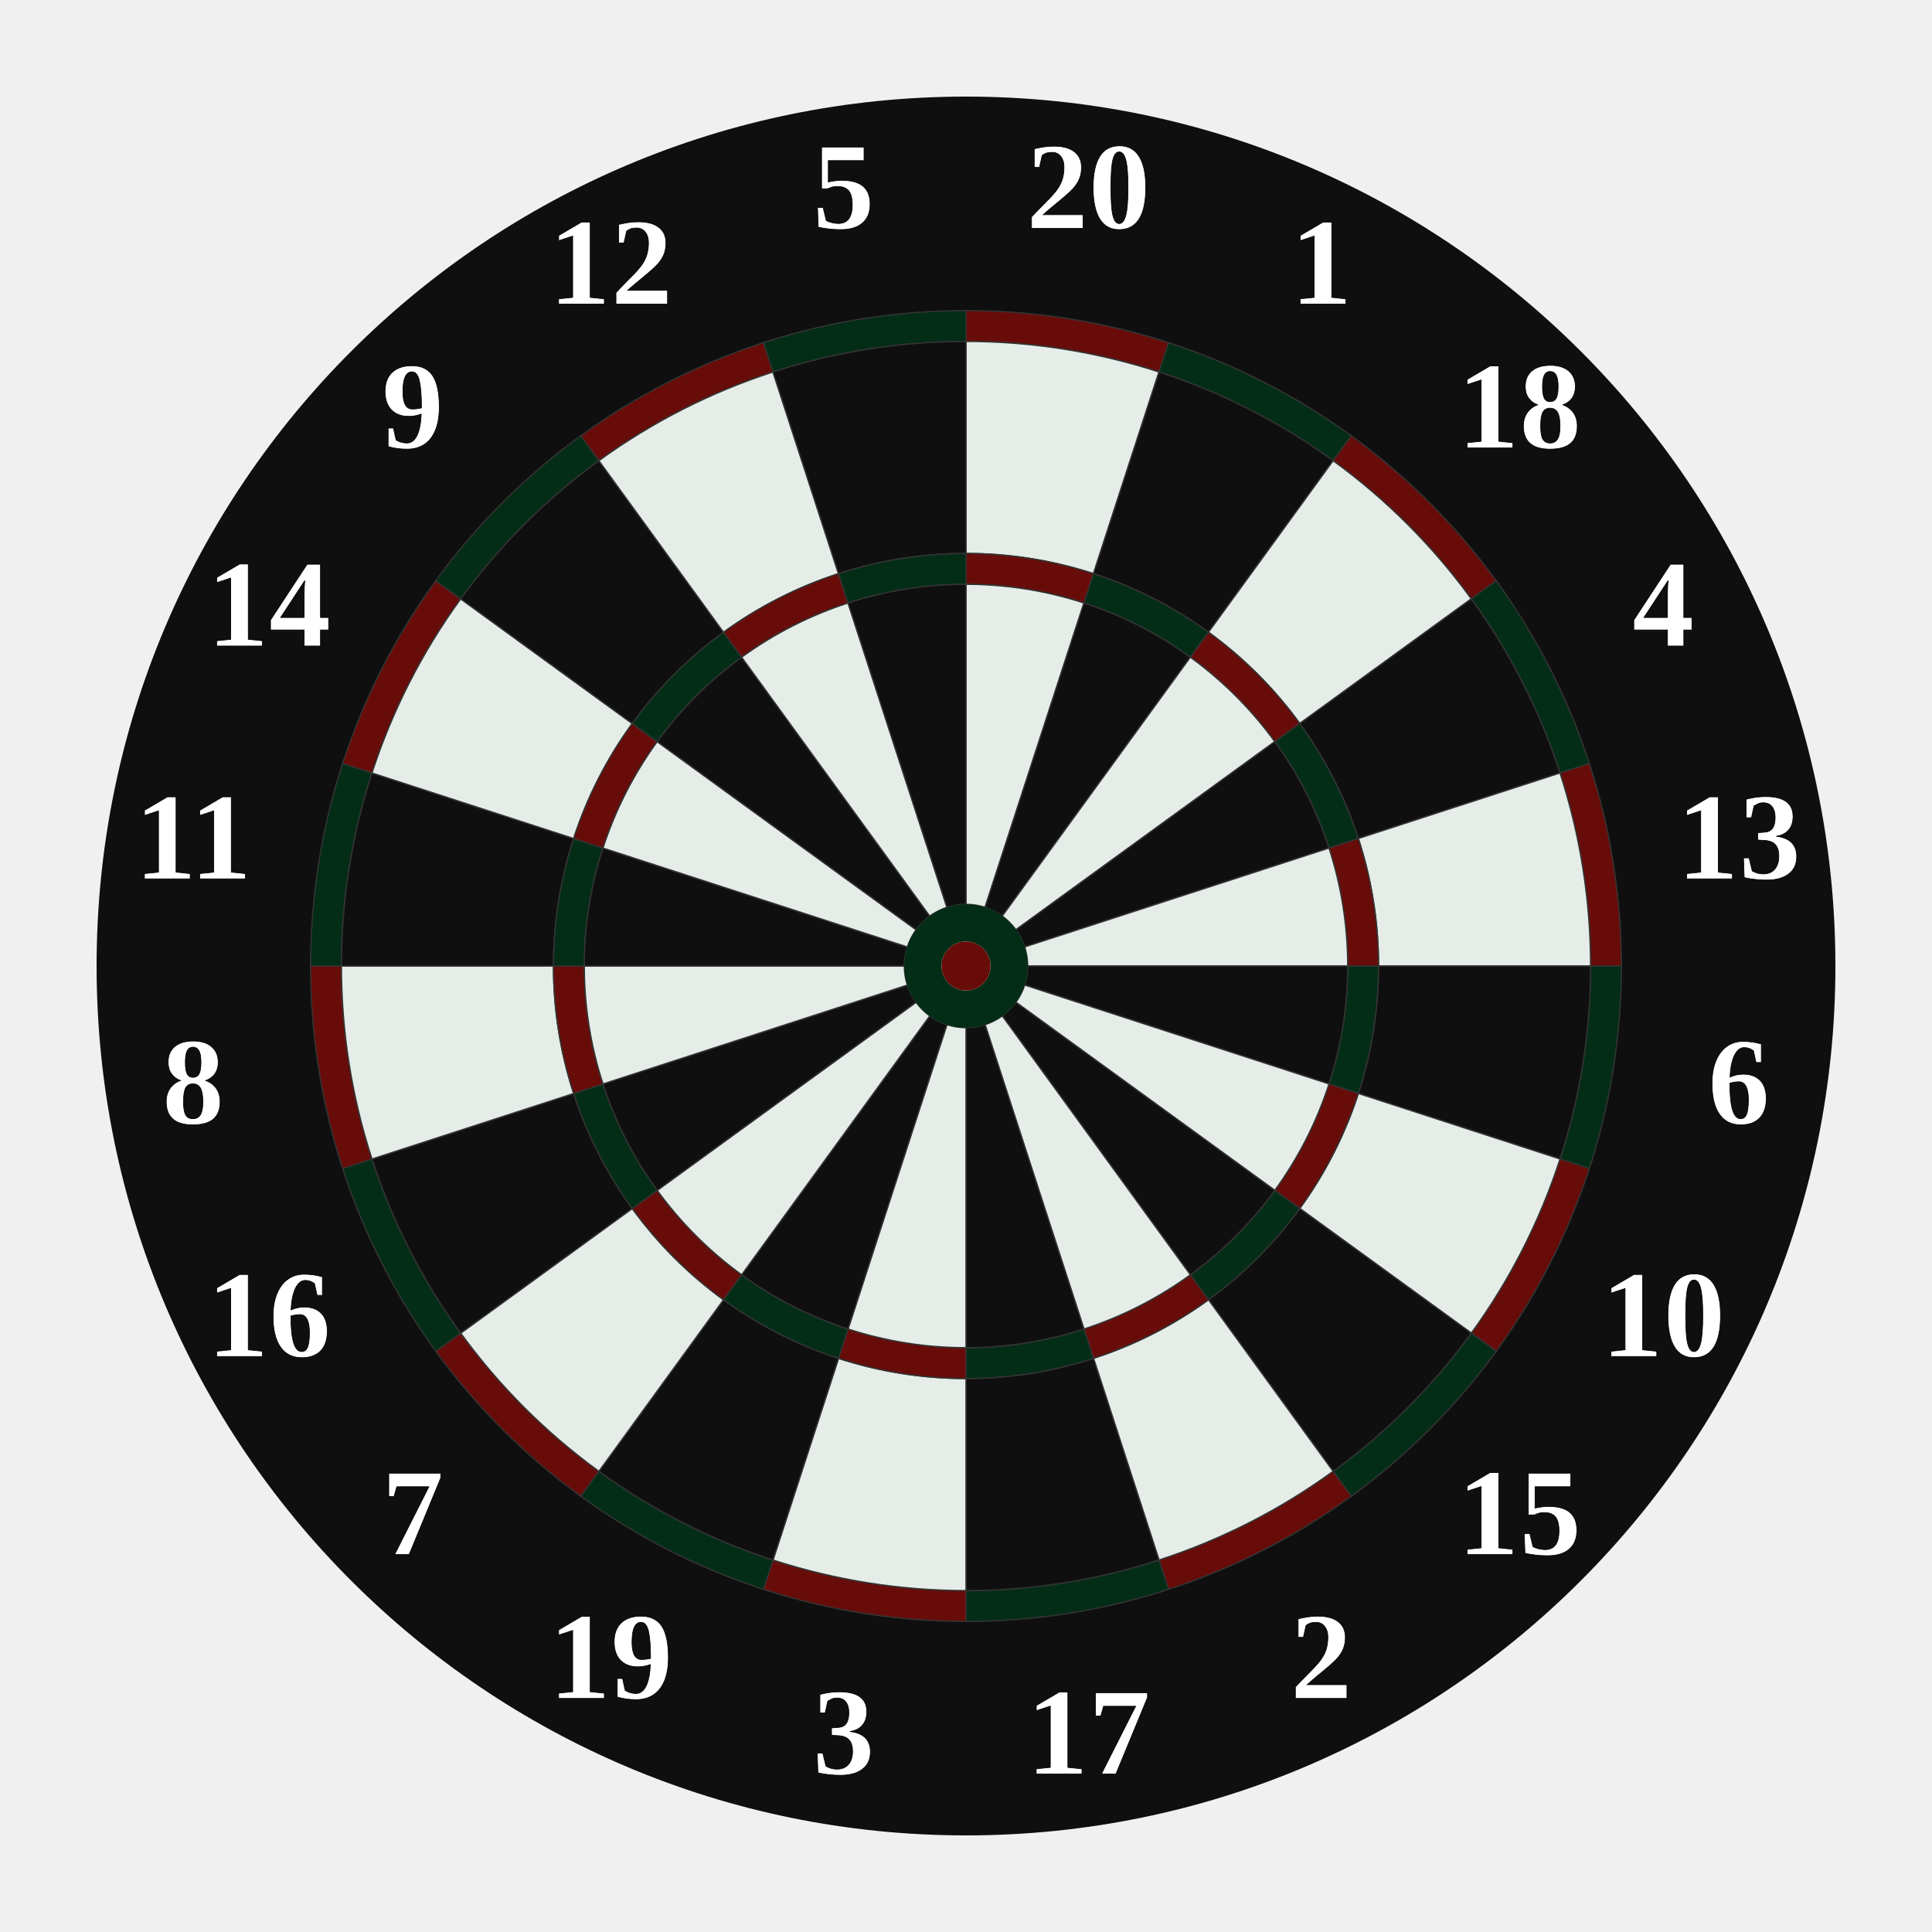
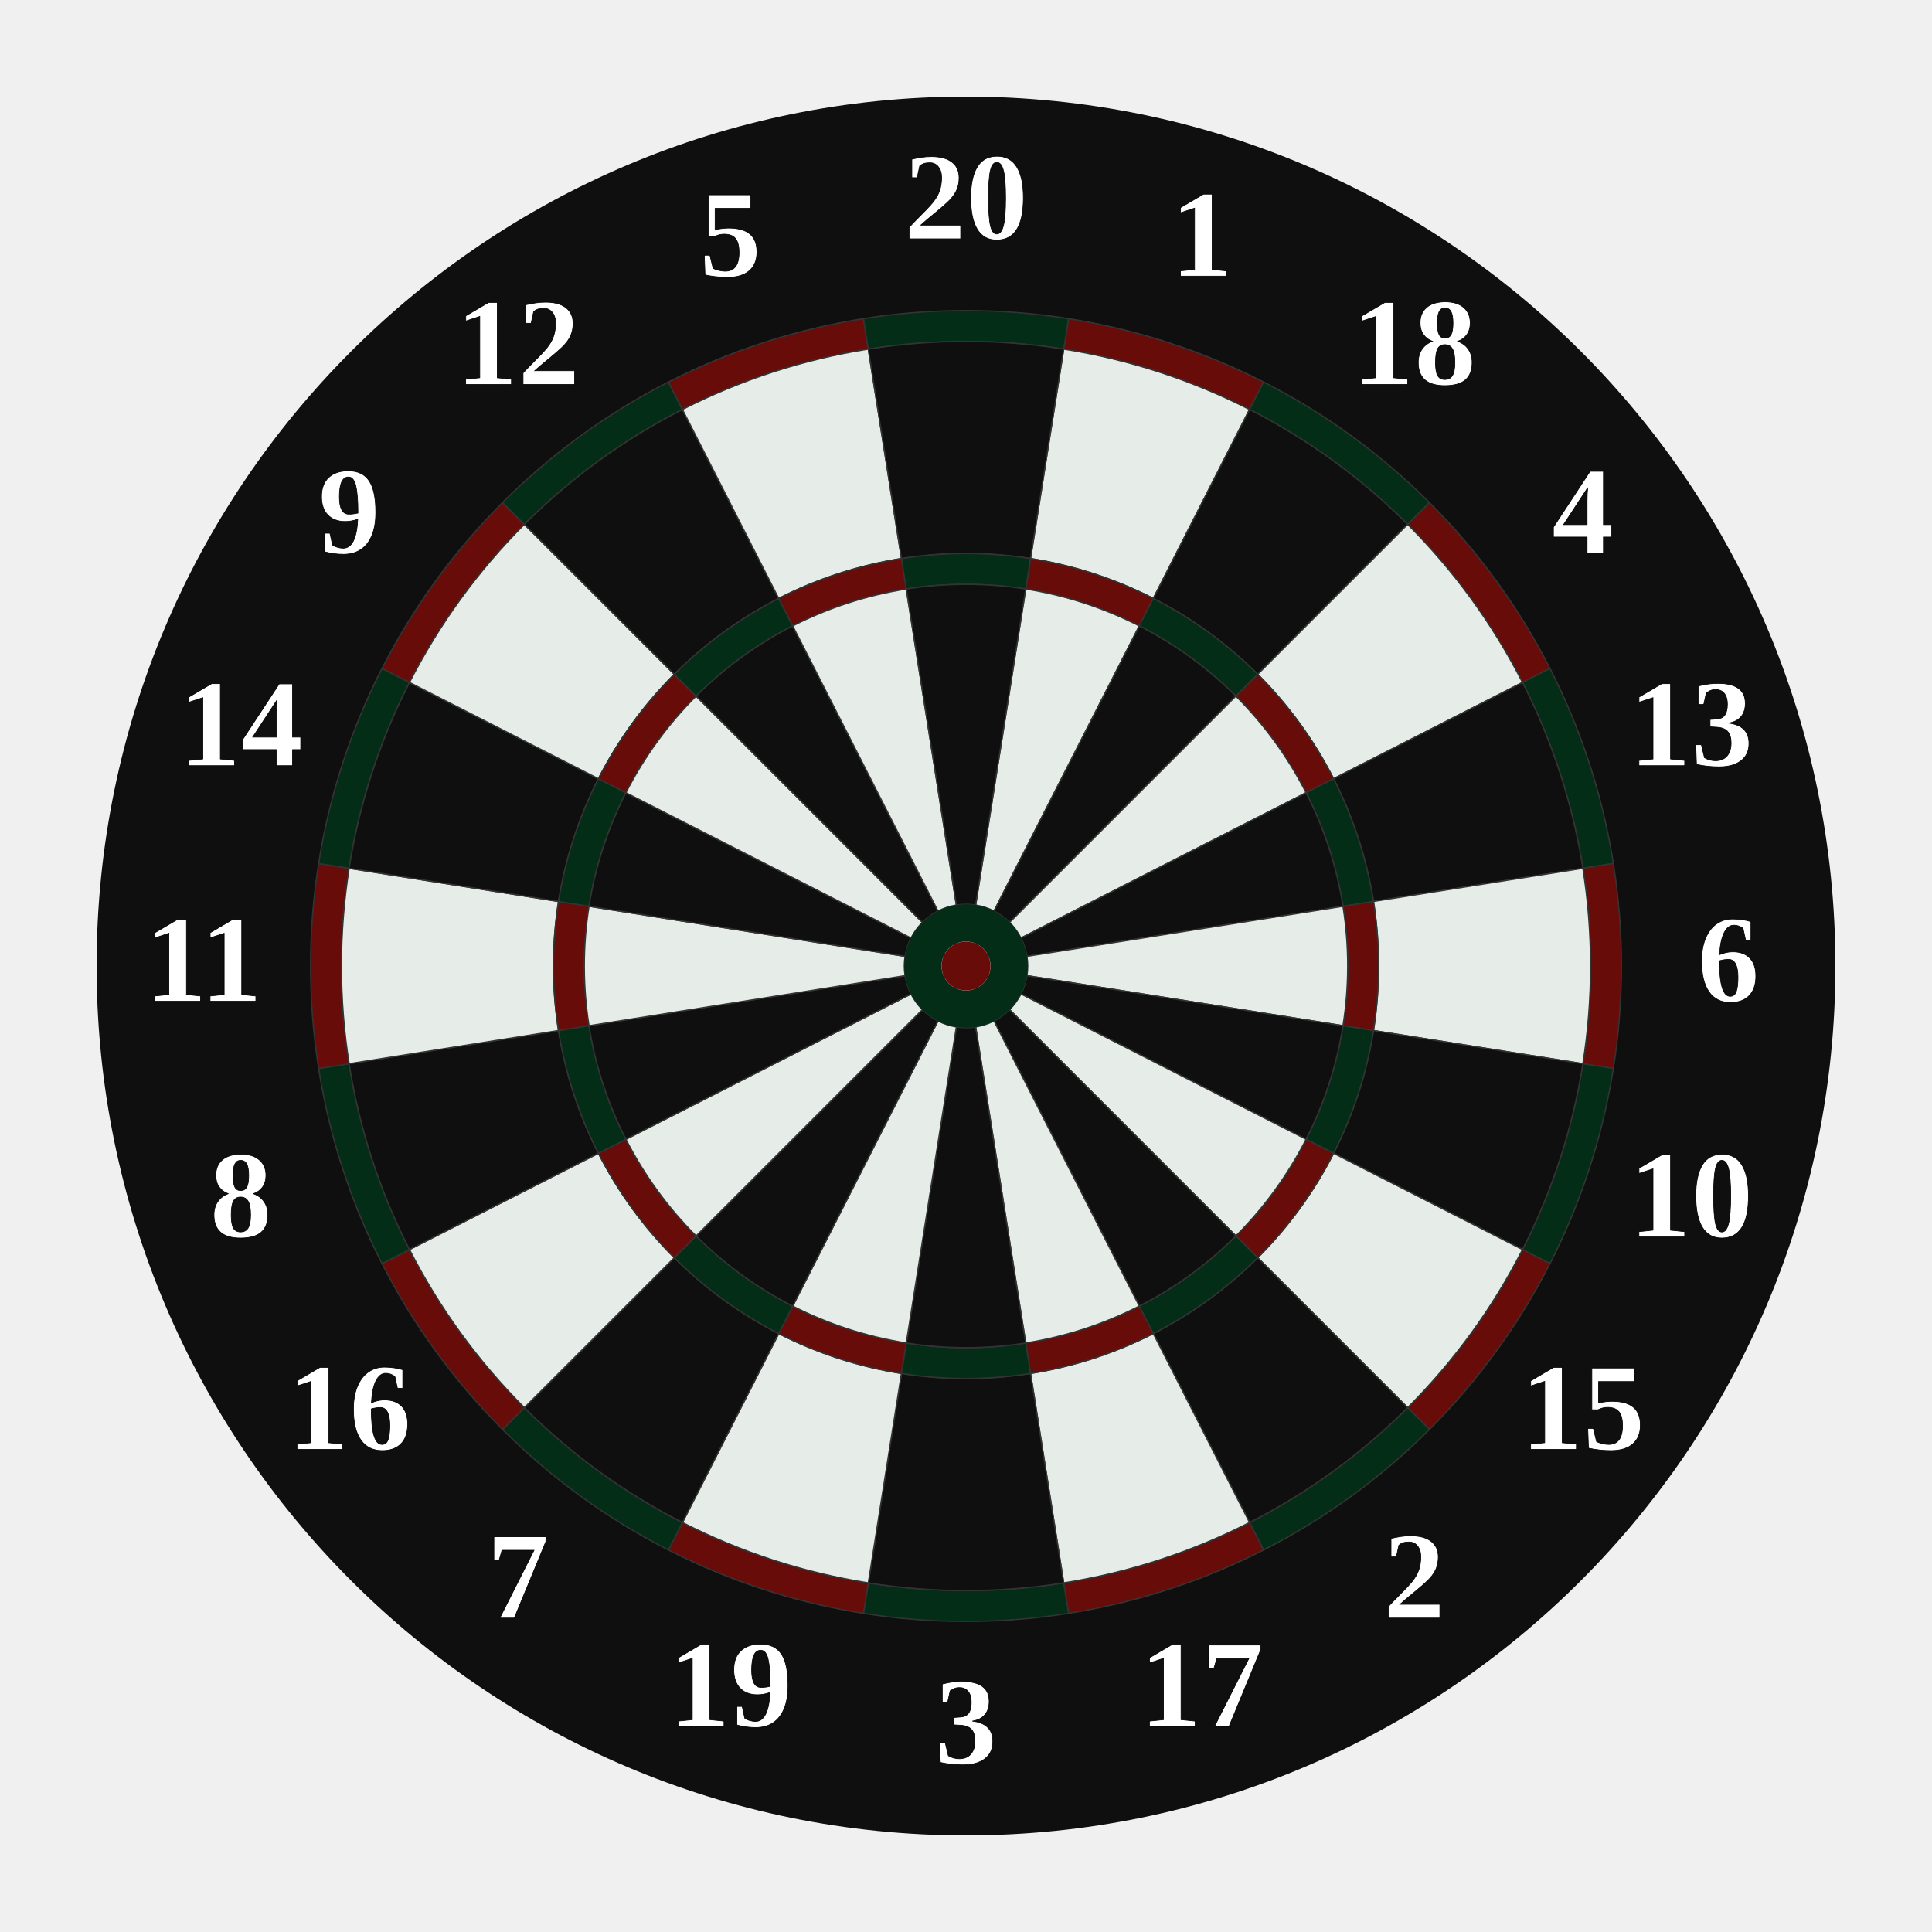
<svg xmlns="http://www.w3.org/2000/svg" width="1500" height="1500" viewBox="0 0 1500 1500">
  <circle cx="750" cy="750" r="675" fill="#0e0f0e" />
  <circle cx="750" cy="750" r="508.869" fill="#ffffff" />
-   <path d="M 750.0,241.131 A 508.869 508.869 0 0 1 907.249,266.037 L 899.849,288.811 A 484.922 484.922 0 0 0 750.0,265.078 Z" fill="#680c09" stroke="#333" stroke-width="1" />
-   <path d="M 907.249,266.037 A 508.869 508.869 0 0 1 1049.106,338.316 L 1035.03,357.69 A 484.922 484.922 0 0 0 899.849,288.811 Z" fill="#032d16" stroke="#333" stroke-width="1" />
-   <path d="M 1049.106,338.316 A 508.869 508.869 0 0 1 1161.684,450.894 L 1142.31,464.97 A 484.922 484.922 0 0 0 1035.03,357.69 Z" fill="#680c09" stroke="#333" stroke-width="1" />
-   <path d="M 1161.684,450.894 A 508.869 508.869 0 0 1 1233.963,592.751 L 1211.189,600.151 A 484.922 484.922 0 0 0 1142.31,464.97 Z" fill="#032d16" stroke="#333" stroke-width="1" />
-   <path d="M 1233.963,592.751 A 508.869 508.869 0 0 1 1258.869,750.0 L 1234.922,750.0 A 484.922 484.922 0 0 0 1211.189,600.151 Z" fill="#680c09" stroke="#333" stroke-width="1" />
-   <path d="M 1258.869,750.0 A 508.869 508.869 0 0 1 1233.963,907.249 L 1211.189,899.849 A 484.922 484.922 0 0 0 1234.922,750.0 Z" fill="#032d16" stroke="#333" stroke-width="1" />
-   <path d="M 1233.963,907.249 A 508.869 508.869 0 0 1 1161.684,1049.106 L 1142.31,1035.03 A 484.922 484.922 0 0 0 1211.189,899.849 Z" fill="#680c09" stroke="#333" stroke-width="1" />
-   <path d="M 1161.684,1049.106 A 508.869 508.869 0 0 1 1049.106,1161.684 L 1035.03,1142.31 A 484.922 484.922 0 0 0 1142.31,1035.03 Z" fill="#032d16" stroke="#333" stroke-width="1" />
-   <path d="M 1049.106,1161.684 A 508.869 508.869 0 0 1 907.249,1233.963 L 899.849,1211.189 A 484.922 484.922 0 0 0 1035.03,1142.31 Z" fill="#680c09" stroke="#333" stroke-width="1" />
-   <path d="M 907.249,1233.963 A 508.869 508.869 0 0 1 750.0,1258.869 L 750.0,1234.922 A 484.922 484.922 0 0 0 899.849,1211.189 Z" fill="#032d16" stroke="#333" stroke-width="1" />
-   <path d="M 750.0,1258.869 A 508.869 508.869 0 0 1 592.751,1233.963 L 600.151,1211.189 A 484.922 484.922 0 0 0 750.0,1234.922 Z" fill="#680c09" stroke="#333" stroke-width="1" />
-   <path d="M 592.751,1233.963 A 508.869 508.869 0 0 1 450.894,1161.684 L 464.97,1142.31 A 484.922 484.922 0 0 0 600.151,1211.189 Z" fill="#032d16" stroke="#333" stroke-width="1" />
-   <path d="M 450.894,1161.684 A 508.869 508.869 0 0 1 338.316,1049.106 L 357.69,1035.03 A 484.922 484.922 0 0 0 464.97,1142.31 Z" fill="#680c09" stroke="#333" stroke-width="1" />
-   <path d="M 338.316,1049.106 A 508.869 508.869 0 0 1 266.037,907.249 L 288.811,899.849 A 484.922 484.922 0 0 0 357.69,1035.03 Z" fill="#032d16" stroke="#333" stroke-width="1" />
-   <path d="M 266.037,907.249 A 508.869 508.869 0 0 1 241.131,750 L 265.078,750 A 484.922 484.922 0 0 0 288.811,899.849 Z" fill="#680c09" stroke="#333" stroke-width="1" />
-   <path d="M 241.131,750 A 508.869 508.869 0 0 1 266.037,592.751 L 288.811,600.151 A 484.922 484.922 0 0 0 265.078,750 Z" fill="#032d16" stroke="#333" stroke-width="1" />
-   <path d="M 266.037,592.751 A 508.869 508.869 0 0 1 338.316,450.894 L 357.69,464.97 A 484.922 484.922 0 0 0 288.811,600.151 Z" fill="#680c09" stroke="#333" stroke-width="1" />
-   <path d="M 338.316,450.894 A 508.869 508.869 0 0 1 450.894,338.316 L 464.97,357.69 A 484.922 484.922 0 0 0 357.69,464.97 Z" fill="#032d16" stroke="#333" stroke-width="1" />
-   <path d="M 450.894,338.316 A 508.869 508.869 0 0 1 592.751,266.037 L 600.151,288.811 A 484.922 484.922 0 0 0 464.97,357.69 Z" fill="#680c09" stroke="#333" stroke-width="1" />
-   <path d="M 592.751,266.037 A 508.869 508.869 0 0 1 750,241.131 L 750,265.078 A 484.922 484.922 0 0 0 600.151,288.811 Z" fill="#032d16" stroke="#333" stroke-width="1" />
-   <path d="M 750.0,265.078 A 484.922 484.922 0 0 1 899.849,288.811 L 848.975,445.388 A 320.288 320.288 0 0 0 750.0,429.712 Z" fill="#e6ede9" stroke="#333" stroke-width="1" />
-   <path d="M 899.849,288.811 A 484.922 484.922 0 0 1 1035.03,357.69 L 938.261,490.881 A 320.288 320.288 0 0 0 848.975,445.388 Z" fill="#0e0f0e" stroke="#333" stroke-width="1" />
-   <path d="M 1035.03,357.69 A 484.922 484.922 0 0 1 1142.31,464.97 L 1009.119,561.739 A 320.288 320.288 0 0 0 938.261,490.881 Z" fill="#e6ede9" stroke="#333" stroke-width="1" />
-   <path d="M 1142.31,464.97 A 484.922 484.922 0 0 1 1211.189,600.151 L 1054.612,651.025 A 320.288 320.288 0 0 0 1009.119,561.739 Z" fill="#0e0f0e" stroke="#333" stroke-width="1" />
-   <path d="M 1211.189,600.151 A 484.922 484.922 0 0 1 1234.922,750.0 L 1070.288,750.0 A 320.288 320.288 0 0 0 1054.612,651.025 Z" fill="#e6ede9" stroke="#333" stroke-width="1" />
-   <path d="M 1234.922,750.0 A 484.922 484.922 0 0 1 1211.189,899.849 L 1054.612,848.975 A 320.288 320.288 0 0 0 1070.288,750.0 Z" fill="#0e0f0e" stroke="#333" stroke-width="1" />
-   <path d="M 1211.189,899.849 A 484.922 484.922 0 0 1 1142.31,1035.03 L 1009.119,938.261 A 320.288 320.288 0 0 0 1054.612,848.975 Z" fill="#e6ede9" stroke="#333" stroke-width="1" />
-   <path d="M 1142.31,1035.03 A 484.922 484.922 0 0 1 1035.03,1142.31 L 938.261,1009.119 A 320.288 320.288 0 0 0 1009.119,938.261 Z" fill="#0e0f0e" stroke="#333" stroke-width="1" />
-   <path d="M 1035.03,1142.31 A 484.922 484.922 0 0 1 899.849,1211.189 L 848.975,1054.612 A 320.288 320.288 0 0 0 938.261,1009.119 Z" fill="#e6ede9" stroke="#333" stroke-width="1" />
-   <path d="M 899.849,1211.189 A 484.922 484.922 0 0 1 750.0,1234.922 L 750.0,1070.288 A 320.288 320.288 0 0 0 848.975,1054.612 Z" fill="#0e0f0e" stroke="#333" stroke-width="1" />
-   <path d="M 750.0,1234.922 A 484.922 484.922 0 0 1 600.151,1211.189 L 651.025,1054.612 A 320.288 320.288 0 0 0 750.0,1070.288 Z" fill="#e6ede9" stroke="#333" stroke-width="1" />
-   <path d="M 600.151,1211.189 A 484.922 484.922 0 0 1 464.97,1142.31 L 561.739,1009.119 A 320.288 320.288 0 0 0 651.025,1054.612 Z" fill="#0e0f0e" stroke="#333" stroke-width="1" />
-   <path d="M 464.97,1142.31 A 484.922 484.922 0 0 1 357.69,1035.03 L 490.881,938.261 A 320.288 320.288 0 0 0 561.739,1009.119 Z" fill="#e6ede9" stroke="#333" stroke-width="1" />
-   <path d="M 357.69,1035.03 A 484.922 484.922 0 0 1 288.811,899.849 L 445.388,848.975 A 320.288 320.288 0 0 0 490.881,938.261 Z" fill="#0e0f0e" stroke="#333" stroke-width="1" />
-   <path d="M 288.811,899.849 A 484.922 484.922 0 0 1 265.078,750 L 429.712,750.0 A 320.288 320.288 0 0 0 445.388,848.975 Z" fill="#e6ede9" stroke="#333" stroke-width="1" />
-   <path d="M 265.078,750 A 484.922 484.922 0 0 1 288.811,600.151 L 445.388,651.025 A 320.288 320.288 0 0 0 429.712,750.0 Z" fill="#0e0f0e" stroke="#333" stroke-width="1" />
-   <path d="M 288.811,600.151 A 484.922 484.922 0 0 1 357.69,464.97 L 490.881,561.739 A 320.288 320.288 0 0 0 445.388,651.025 Z" fill="#e6ede9" stroke="#333" stroke-width="1" />
-   <path d="M 357.69,464.97 A 484.922 484.922 0 0 1 464.97,357.69 L 561.739,490.881 A 320.288 320.288 0 0 0 490.881,561.739 Z" fill="#0e0f0e" stroke="#333" stroke-width="1" />
-   <path d="M 464.97,357.69 A 484.922 484.922 0 0 1 600.151,288.811 L 651.025,445.388 A 320.288 320.288 0 0 0 561.739,490.881 Z" fill="#e6ede9" stroke="#333" stroke-width="1" />
-   <path d="M 600.151,288.811 A 484.922 484.922 0 0 1 750,265.078 L 750,429.712 A 320.288 320.288 0 0 0 651.025,445.388 Z" fill="#0e0f0e" stroke="#333" stroke-width="1" />
-   <path d="M 750.0,429.712 A 320.288 320.288 0 0 1 848.975,445.388 L 841.575,468.163 A 296.341 296.341 0 0 0 750.0,453.659 Z" fill="#680c09" stroke="#333" stroke-width="1" />
-   <path d="M 848.975,445.388 A 320.288 320.288 0 0 1 938.261,490.881 L 924.185,510.255 A 296.341 296.341 0 0 0 841.575,468.163 Z" fill="#032d16" stroke="#333" stroke-width="1" />
-   <path d="M 938.261,490.881 A 320.288 320.288 0 0 1 1009.119,561.739 L 989.745,575.815 A 296.341 296.341 0 0 0 924.185,510.255 Z" fill="#680c09" stroke="#333" stroke-width="1" />
-   <path d="M 1009.119,561.739 A 320.288 320.288 0 0 1 1054.612,651.025 L 1031.837,658.425 A 296.341 296.341 0 0 0 989.745,575.815 Z" fill="#032d16" stroke="#333" stroke-width="1" />
-   <path d="M 1054.612,651.025 A 320.288 320.288 0 0 1 1070.288,750.0 L 1046.341,750.0 A 296.341 296.341 0 0 0 1031.837,658.425 Z" fill="#680c09" stroke="#333" stroke-width="1" />
-   <path d="M 1070.288,750.0 A 320.288 320.288 0 0 1 1054.612,848.975 L 1031.837,841.575 A 296.341 296.341 0 0 0 1046.341,750.0 Z" fill="#032d16" stroke="#333" stroke-width="1" />
-   <path d="M 1054.612,848.975 A 320.288 320.288 0 0 1 1009.119,938.261 L 989.745,924.185 A 296.341 296.341 0 0 0 1031.837,841.575 Z" fill="#680c09" stroke="#333" stroke-width="1" />
-   <path d="M 1009.119,938.261 A 320.288 320.288 0 0 1 938.261,1009.119 L 924.185,989.745 A 296.341 296.341 0 0 0 989.745,924.185 Z" fill="#032d16" stroke="#333" stroke-width="1" />
-   <path d="M 938.261,1009.119 A 320.288 320.288 0 0 1 848.975,1054.612 L 841.575,1031.837 A 296.341 296.341 0 0 0 924.185,989.745 Z" fill="#680c09" stroke="#333" stroke-width="1" />
-   <path d="M 848.975,1054.612 A 320.288 320.288 0 0 1 750.0,1070.288 L 750.0,1046.341 A 296.341 296.341 0 0 0 841.575,1031.837 Z" fill="#032d16" stroke="#333" stroke-width="1" />
-   <path d="M 750.0,1070.288 A 320.288 320.288 0 0 1 651.025,1054.612 L 658.425,1031.837 A 296.341 296.341 0 0 0 750.0,1046.341 Z" fill="#680c09" stroke="#333" stroke-width="1" />
-   <path d="M 651.025,1054.612 A 320.288 320.288 0 0 1 561.739,1009.119 L 575.815,989.745 A 296.341 296.341 0 0 0 658.425,1031.837 Z" fill="#032d16" stroke="#333" stroke-width="1" />
-   <path d="M 561.739,1009.119 A 320.288 320.288 0 0 1 490.881,938.261 L 510.255,924.185 A 296.341 296.341 0 0 0 575.815,989.745 Z" fill="#680c09" stroke="#333" stroke-width="1" />
-   <path d="M 490.881,938.261 A 320.288 320.288 0 0 1 445.388,848.975 L 468.163,841.575 A 296.341 296.341 0 0 0 510.255,924.185 Z" fill="#032d16" stroke="#333" stroke-width="1" />
-   <path d="M 445.388,848.975 A 320.288 320.288 0 0 1 429.712,750.0 L 453.659,750.0 A 296.341 296.341 0 0 0 468.163,841.575 Z" fill="#680c09" stroke="#333" stroke-width="1" />
-   <path d="M 429.712,750.0 A 320.288 320.288 0 0 1 445.388,651.025 L 468.163,658.425 A 296.341 296.341 0 0 0 453.659,750.0 Z" fill="#032d16" stroke="#333" stroke-width="1" />
-   <path d="M 445.388,651.025 A 320.288 320.288 0 0 1 490.881,561.739 L 510.255,575.815 A 296.341 296.341 0 0 0 468.163,658.425 Z" fill="#680c09" stroke="#333" stroke-width="1" />
-   <path d="M 490.881,561.739 A 320.288 320.288 0 0 1 561.739,490.881 L 575.815,510.255 A 296.341 296.341 0 0 0 510.255,575.815 Z" fill="#032d16" stroke="#333" stroke-width="1" />
-   <path d="M 561.739,490.881 A 320.288 320.288 0 0 1 651.025,445.388 L 658.425,468.163 A 296.341 296.341 0 0 0 575.815,510.255 Z" fill="#680c09" stroke="#333" stroke-width="1" />
-   <path d="M 651.025,445.388 A 320.288 320.288 0 0 1 750,429.712 L 750.0,453.659 A 296.341 296.341 0 0 0 658.425,468.163 Z" fill="#032d16" stroke="#333" stroke-width="1" />
-   <path d="M 750.0,453.659 A 296.341 296.341 0 0 1 841.575,468.163 L 764.8,704.451 A 47.894 47.894 0 0 0 750.0,702.106 Z" fill="#e6ede9" stroke="#333" stroke-width="1" />
-   <path d="M 841.575,468.163 A 296.341 296.341 0 0 1 924.185,510.255 L 778.151,711.253 A 47.894 47.894 0 0 0 764.8,704.451 Z" fill="#0e0f0e" stroke="#333" stroke-width="1" />
-   <path d="M 924.185,510.255 A 296.341 296.341 0 0 1 989.745,575.815 L 788.747,721.849 A 47.894 47.894 0 0 0 778.151,711.253 Z" fill="#e6ede9" stroke="#333" stroke-width="1" />
-   <path d="M 989.745,575.815 A 296.341 296.341 0 0 1 1031.837,658.425 L 795.549,735.2 A 47.894 47.894 0 0 0 788.747,721.849 Z" fill="#0e0f0e" stroke="#333" stroke-width="1" />
-   <path d="M 1031.837,658.425 A 296.341 296.341 0 0 1 1046.341,750.0 L 797.894,750.0 A 47.894 47.894 0 0 0 795.549,735.2 Z" fill="#e6ede9" stroke="#333" stroke-width="1" />
-   <path d="M 1046.341,750.0 A 296.341 296.341 0 0 1 1031.837,841.575 L 795.549,764.8 A 47.894 47.894 0 0 0 797.894,750.0 Z" fill="#0e0f0e" stroke="#333" stroke-width="1" />
-   <path d="M 1031.837,841.575 A 296.341 296.341 0 0 1 989.745,924.185 L 788.747,778.151 A 47.894 47.894 0 0 0 795.549,764.8 Z" fill="#e6ede9" stroke="#333" stroke-width="1" />
-   <path d="M 989.745,924.185 A 296.341 296.341 0 0 1 924.185,989.745 L 778.151,788.747 A 47.894 47.894 0 0 0 788.747,778.151 Z" fill="#0e0f0e" stroke="#333" stroke-width="1" />
-   <path d="M 924.185,989.745 A 296.341 296.341 0 0 1 841.575,1031.837 L 764.8,795.549 A 47.894 47.894 0 0 0 778.151,788.747 Z" fill="#e6ede9" stroke="#333" stroke-width="1" />
-   <path d="M 841.575,1031.837 A 296.341 296.341 0 0 1 750.0,1046.341 L 750.0,797.894 A 47.894 47.894 0 0 0 764.8,795.549 Z" fill="#0e0f0e" stroke="#333" stroke-width="1" />
-   <path d="M 750.0,1046.341 A 296.341 296.341 0 0 1 658.425,1031.837 L 735.2,795.549 A 47.894 47.894 0 0 0 750.0,797.894 Z" fill="#e6ede9" stroke="#333" stroke-width="1" />
-   <path d="M 658.425,1031.837 A 296.341 296.341 0 0 1 575.815,989.745 L 721.849,788.747 A 47.894 47.894 0 0 0 735.2,795.549 Z" fill="#0e0f0e" stroke="#333" stroke-width="1" />
-   <path d="M 575.815,989.745 A 296.341 296.341 0 0 1 510.255,924.185 L 711.253,778.151 A 47.894 47.894 0 0 0 721.849,788.747 Z" fill="#e6ede9" stroke="#333" stroke-width="1" />
-   <path d="M 510.255,924.185 A 296.341 296.341 0 0 1 468.163,841.575 L 704.451,764.8 A 47.894 47.894 0 0 0 711.253,778.151 Z" fill="#0e0f0e" stroke="#333" stroke-width="1" />
-   <path d="M 468.163,841.575 A 296.341 296.341 0 0 1 453.659,750.0 L 702.106,750.0 A 47.894 47.894 0 0 0 704.451,764.8 Z" fill="#e6ede9" stroke="#333" stroke-width="1" />
-   <path d="M 453.659,750.0 A 296.341 296.341 0 0 1 468.163,658.425 L 704.451,735.2 A 47.894 47.894 0 0 0 702.106,750.0 Z" fill="#0e0f0e" stroke="#333" stroke-width="1" />
-   <path d="M 468.163,658.425 A 296.341 296.341 0 0 1 510.255,575.815 L 711.253,721.849 A 47.894 47.894 0 0 0 704.451,735.2 Z" fill="#e6ede9" stroke="#333" stroke-width="1" />
-   <path d="M 510.255,575.815 A 296.341 296.341 0 0 1 575.815,510.255 L 721.849,711.253 A 47.894 47.894 0 0 0 711.253,721.849 Z" fill="#0e0f0e" stroke="#333" stroke-width="1" />
-   <path d="M 575.815,510.255 A 296.341 296.341 0 0 1 658.425,468.163 L 735.2,704.451 A 47.894 47.894 0 0 0 721.849,711.253 Z" fill="#e6ede9" stroke="#333" stroke-width="1" />
-   <path d="M 658.425,468.163 A 296.341 296.341 0 0 1 750.0,453.659 L 750.0,702.106 A 47.894 47.894 0 0 0 735.2,704.451 Z" fill="#0e0f0e" stroke="#333" stroke-width="1" />
+   <path d="M 829.605,247.396 A 508.869 508.869 0 0 1 981.022,296.594 L 970.15,317.931 A 484.922 484.922 0 0 0 825.859,271.048 Z" fill="#680c09" stroke="#333" stroke-width="1" />
+   <path d="M 981.022,296.594 A 508.869 508.869 0 0 1 1109.825,390.175 L 1092.892,407.108 A 484.922 484.922 0 0 0 970.15,317.931 Z" fill="#032d16" stroke="#333" stroke-width="1" />
+   <path d="M 1109.825,390.175 A 508.869 508.869 0 0 1 1203.406,518.978 L 1182.069,529.85 A 484.922 484.922 0 0 0 1092.892,407.108 Z" fill="#680c09" stroke="#333" stroke-width="1" />
+   <path d="M 1203.406,518.978 A 508.869 508.869 0 0 1 1252.604,670.395 L 1228.952,674.141 A 484.922 484.922 0 0 0 1182.069,529.85 Z" fill="#032d16" stroke="#333" stroke-width="1" />
+   <path d="M 1252.604,670.395 A 508.869 508.869 0 0 1 1252.604,829.605 L 1228.952,825.859 A 484.922 484.922 0 0 0 1228.952,674.141 Z" fill="#680c09" stroke="#333" stroke-width="1" />
+   <path d="M 1252.604,829.605 A 508.869 508.869 0 0 1 1203.406,981.022 L 1182.069,970.15 A 484.922 484.922 0 0 0 1228.952,825.859 Z" fill="#032d16" stroke="#333" stroke-width="1" />
+   <path d="M 1203.406,981.022 A 508.869 508.869 0 0 1 1109.825,1109.825 L 1092.892,1092.892 A 484.922 484.922 0 0 0 1182.069,970.15 Z" fill="#680c09" stroke="#333" stroke-width="1" />
+   <path d="M 1109.825,1109.825 A 508.869 508.869 0 0 1 981.022,1203.406 L 970.15,1182.069 A 484.922 484.922 0 0 0 1092.892,1092.892 Z" fill="#032d16" stroke="#333" stroke-width="1" />
+   <path d="M 981.022,1203.406 A 508.869 508.869 0 0 1 829.605,1252.604 L 825.859,1228.952 A 484.922 484.922 0 0 0 970.15,1182.069 Z" fill="#680c09" stroke="#333" stroke-width="1" />
+   <path d="M 829.605,1252.604 A 508.869 508.869 0 0 1 670.395,1252.604 L 674.141,1228.952 A 484.922 484.922 0 0 0 825.859,1228.952 Z" fill="#032d16" stroke="#333" stroke-width="1" />
+   <path d="M 670.395,1252.604 A 508.869 508.869 0 0 1 518.978,1203.406 L 529.85,1182.069 A 484.922 484.922 0 0 0 674.141,1228.952 Z" fill="#680c09" stroke="#333" stroke-width="1" />
+   <path d="M 518.978,1203.406 A 508.869 508.869 0 0 1 390.175,1109.825 L 407.108,1092.892 A 484.922 484.922 0 0 0 529.85,1182.069 Z" fill="#032d16" stroke="#333" stroke-width="1" />
+   <path d="M 390.175,1109.825 A 508.869 508.869 0 0 1 296.594,981.022 L 317.931,970.15 A 484.922 484.922 0 0 0 407.108,1092.892 Z" fill="#680c09" stroke="#333" stroke-width="1" />
+   <path d="M 296.594,981.022 A 508.869 508.869 0 0 1 247.396,829.605 L 271.048,825.859 A 484.922 484.922 0 0 0 317.931,970.15 Z" fill="#032d16" stroke="#333" stroke-width="1" />
+   <path d="M 247.396,829.605 A 508.869 508.869 0 0 1 247.396,670.395 L 271.048,674.141 A 484.922 484.922 0 0 0 271.048,825.859 Z" fill="#680c09" stroke="#333" stroke-width="1" />
+   <path d="M 247.396,670.395 A 508.869 508.869 0 0 1 296.594,518.978 L 317.931,529.85 A 484.922 484.922 0 0 0 271.048,674.141 Z" fill="#032d16" stroke="#333" stroke-width="1" />
+   <path d="M 296.594,518.978 A 508.869 508.869 0 0 1 390.175,390.175 L 407.108,407.108 A 484.922 484.922 0 0 0 317.931,529.85 Z" fill="#680c09" stroke="#333" stroke-width="1" />
+   <path d="M 390.175,390.175 A 508.869 508.869 0 0 1 518.978,296.594 L 529.85,317.931 A 484.922 484.922 0 0 0 407.108,407.108 Z" fill="#032d16" stroke="#333" stroke-width="1" />
+   <path d="M 518.978,296.594 A 508.869 508.869 0 0 1 670.395,247.396 L 674.141,271.048 A 484.922 484.922 0 0 0 529.85,317.931 Z" fill="#680c09" stroke="#333" stroke-width="1" />
+   <path d="M 670.395,247.396 A 508.869 508.869 0 0 1 829.605,247.396 L 825.859,271.048 A 484.922 484.922 0 0 0 674.141,271.048 Z" fill="#032d16" stroke="#333" stroke-width="1" />
+   <path d="M 825.859,271.048 A 484.922 484.922 0 0 1 970.15,317.931 L 895.408,464.621 A 320.288 320.288 0 0 0 800.104,433.655 Z" fill="#e6ede9" stroke="#333" stroke-width="1" />
+   <path d="M 970.15,317.931 A 484.922 484.922 0 0 1 1092.892,407.108 L 976.478,523.522 A 320.288 320.288 0 0 0 895.408,464.621 Z" fill="#0e0f0e" stroke="#333" stroke-width="1" />
+   <path d="M 1092.892,407.108 A 484.922 484.922 0 0 1 1182.069,529.85 L 1035.379,604.592 A 320.288 320.288 0 0 0 976.478,523.522 Z" fill="#e6ede9" stroke="#333" stroke-width="1" />
+   <path d="M 1182.069,529.85 A 484.922 484.922 0 0 1 1228.952,674.141 L 1066.345,699.896 A 320.288 320.288 0 0 0 1035.379,604.592 Z" fill="#0e0f0e" stroke="#333" stroke-width="1" />
+   <path d="M 1228.952,674.141 A 484.922 484.922 0 0 1 1228.952,825.859 L 1066.345,800.104 A 320.288 320.288 0 0 0 1066.345,699.896 Z" fill="#e6ede9" stroke="#333" stroke-width="1" />
+   <path d="M 1228.952,825.859 A 484.922 484.922 0 0 1 1182.069,970.15 L 1035.379,895.408 A 320.288 320.288 0 0 0 1066.345,800.104 Z" fill="#0e0f0e" stroke="#333" stroke-width="1" />
+   <path d="M 1182.069,970.15 A 484.922 484.922 0 0 1 1092.892,1092.892 L 976.478,976.478 A 320.288 320.288 0 0 0 1035.379,895.408 Z" fill="#e6ede9" stroke="#333" stroke-width="1" />
+   <path d="M 1092.892,1092.892 A 484.922 484.922 0 0 1 970.15,1182.069 L 895.408,1035.379 A 320.288 320.288 0 0 0 976.478,976.478 Z" fill="#0e0f0e" stroke="#333" stroke-width="1" />
+   <path d="M 970.15,1182.069 A 484.922 484.922 0 0 1 825.859,1228.952 L 800.104,1066.345 A 320.288 320.288 0 0 0 895.408,1035.379 Z" fill="#e6ede9" stroke="#333" stroke-width="1" />
+   <path d="M 825.859,1228.952 A 484.922 484.922 0 0 1 674.141,1228.952 L 699.896,1066.345 A 320.288 320.288 0 0 0 800.104,1066.345 Z" fill="#0e0f0e" stroke="#333" stroke-width="1" />
+   <path d="M 674.141,1228.952 A 484.922 484.922 0 0 1 529.85,1182.069 L 604.592,1035.379 A 320.288 320.288 0 0 0 699.896,1066.345 Z" fill="#e6ede9" stroke="#333" stroke-width="1" />
+   <path d="M 529.85,1182.069 A 484.922 484.922 0 0 1 407.108,1092.892 L 523.522,976.478 A 320.288 320.288 0 0 0 604.592,1035.379 Z" fill="#0e0f0e" stroke="#333" stroke-width="1" />
+   <path d="M 407.108,1092.892 A 484.922 484.922 0 0 1 317.931,970.15 L 464.621,895.408 A 320.288 320.288 0 0 0 523.522,976.478 Z" fill="#e6ede9" stroke="#333" stroke-width="1" />
+   <path d="M 317.931,970.15 A 484.922 484.922 0 0 1 271.048,825.859 L 433.655,800.104 A 320.288 320.288 0 0 0 464.621,895.408 Z" fill="#0e0f0e" stroke="#333" stroke-width="1" />
+   <path d="M 271.048,825.859 A 484.922 484.922 0 0 1 271.048,674.141 L 433.655,699.896 A 320.288 320.288 0 0 0 433.655,800.104 Z" fill="#e6ede9" stroke="#333" stroke-width="1" />
+   <path d="M 271.048,674.141 A 484.922 484.922 0 0 1 317.931,529.85 L 464.621,604.592 A 320.288 320.288 0 0 0 433.655,699.896 Z" fill="#0e0f0e" stroke="#333" stroke-width="1" />
+   <path d="M 317.931,529.85 A 484.922 484.922 0 0 1 407.108,407.108 L 523.522,523.522 A 320.288 320.288 0 0 0 464.621,604.592 Z" fill="#e6ede9" stroke="#333" stroke-width="1" />
+   <path d="M 407.108,407.108 A 484.922 484.922 0 0 1 529.85,317.931 L 604.592,464.621 A 320.288 320.288 0 0 0 523.522,523.522 Z" fill="#0e0f0e" stroke="#333" stroke-width="1" />
+   <path d="M 529.85,317.931 A 484.922 484.922 0 0 1 674.141,271.048 L 699.896,433.655 A 320.288 320.288 0 0 0 604.592,464.621 Z" fill="#e6ede9" stroke="#333" stroke-width="1" />
+   <path d="M 674.141,271.048 A 484.922 484.922 0 0 1 825.859,271.048 L 800.104,433.655 A 320.288 320.288 0 0 0 699.896,433.655 Z" fill="#0e0f0e" stroke="#333" stroke-width="1" />
+   <path d="M 800.104,433.655 A 320.288 320.288 0 0 1 895.408,464.621 L 884.536,485.958 A 296.341 296.341 0 0 0 796.358,457.307 Z" fill="#680c09" stroke="#333" stroke-width="1" />
+   <path d="M 895.408,464.621 A 320.288 320.288 0 0 1 976.478,523.522 L 959.545,540.455 A 296.341 296.341 0 0 0 884.536,485.958 Z" fill="#032d16" stroke="#333" stroke-width="1" />
+   <path d="M 976.478,523.522 A 320.288 320.288 0 0 1 1035.379,604.592 L 1014.042,615.464 A 296.341 296.341 0 0 0 959.545,540.455 Z" fill="#680c09" stroke="#333" stroke-width="1" />
+   <path d="M 1035.379,604.592 A 320.288 320.288 0 0 1 1066.345,699.896 L 1042.693,703.642 A 296.341 296.341 0 0 0 1014.042,615.464 Z" fill="#032d16" stroke="#333" stroke-width="1" />
+   <path d="M 1066.345,699.896 A 320.288 320.288 0 0 1 1066.345,800.104 L 1042.693,796.358 A 296.341 296.341 0 0 0 1042.693,703.642 Z" fill="#680c09" stroke="#333" stroke-width="1" />
+   <path d="M 1066.345,800.104 A 320.288 320.288 0 0 1 1035.379,895.408 L 1014.042,884.536 A 296.341 296.341 0 0 0 1042.693,796.358 Z" fill="#032d16" stroke="#333" stroke-width="1" />
+   <path d="M 1035.379,895.408 A 320.288 320.288 0 0 1 976.478,976.478 L 959.545,959.545 A 296.341 296.341 0 0 0 1014.042,884.536 Z" fill="#680c09" stroke="#333" stroke-width="1" />
+   <path d="M 976.478,976.478 A 320.288 320.288 0 0 1 895.408,1035.379 L 884.536,1014.042 A 296.341 296.341 0 0 0 959.545,959.545 Z" fill="#032d16" stroke="#333" stroke-width="1" />
+   <path d="M 895.408,1035.379 A 320.288 320.288 0 0 1 800.104,1066.345 L 796.358,1042.693 A 296.341 296.341 0 0 0 884.536,1014.042 Z" fill="#680c09" stroke="#333" stroke-width="1" />
+   <path d="M 800.104,1066.345 A 320.288 320.288 0 0 1 699.896,1066.345 L 703.642,1042.693 A 296.341 296.341 0 0 0 796.358,1042.693 Z" fill="#032d16" stroke="#333" stroke-width="1" />
+   <path d="M 699.896,1066.345 A 320.288 320.288 0 0 1 604.592,1035.379 L 615.464,1014.042 A 296.341 296.341 0 0 0 703.642,1042.693 Z" fill="#680c09" stroke="#333" stroke-width="1" />
+   <path d="M 604.592,1035.379 A 320.288 320.288 0 0 1 523.522,976.478 L 540.455,959.545 A 296.341 296.341 0 0 0 615.464,1014.042 Z" fill="#032d16" stroke="#333" stroke-width="1" />
+   <path d="M 523.522,976.478 A 320.288 320.288 0 0 1 464.621,895.408 L 485.958,884.536 A 296.341 296.341 0 0 0 540.455,959.545 Z" fill="#680c09" stroke="#333" stroke-width="1" />
+   <path d="M 464.621,895.408 A 320.288 320.288 0 0 1 433.655,800.104 L 457.307,796.358 A 296.341 296.341 0 0 0 485.958,884.536 Z" fill="#032d16" stroke="#333" stroke-width="1" />
+   <path d="M 433.655,800.104 A 320.288 320.288 0 0 1 433.655,699.896 L 457.307,703.642 A 296.341 296.341 0 0 0 457.307,796.358 Z" fill="#680c09" stroke="#333" stroke-width="1" />
+   <path d="M 433.655,699.896 A 320.288 320.288 0 0 1 464.621,604.592 L 485.958,615.464 A 296.341 296.341 0 0 0 457.307,703.642 Z" fill="#032d16" stroke="#333" stroke-width="1" />
+   <path d="M 464.621,604.592 A 320.288 320.288 0 0 1 523.522,523.522 L 540.455,540.455 A 296.341 296.341 0 0 0 485.958,615.464 Z" fill="#680c09" stroke="#333" stroke-width="1" />
+   <path d="M 523.522,523.522 A 320.288 320.288 0 0 1 604.592,464.621 L 615.464,485.958 A 296.341 296.341 0 0 0 540.455,540.455 Z" fill="#032d16" stroke="#333" stroke-width="1" />
+   <path d="M 604.592,464.621 A 320.288 320.288 0 0 1 699.896,433.655 L 703.642,457.307 A 296.341 296.341 0 0 0 615.464,485.958 Z" fill="#680c09" stroke="#333" stroke-width="1" />
+   <path d="M 699.896,433.655 A 320.288 320.288 0 0 1 800.104,433.655 L 796.358,457.307 A 296.341 296.341 0 0 0 703.642,457.307 Z" fill="#032d16" stroke="#333" stroke-width="1" />
+   <path d="M 796.358,457.307 A 296.341 296.341 0 0 1 884.536,485.958 L 771.743,707.327 A 47.894 47.894 0 0 0 757.492,702.696 Z" fill="#e6ede9" stroke="#333" stroke-width="1" />
+   <path d="M 884.536,485.958 A 296.341 296.341 0 0 1 959.545,540.455 L 783.866,716.134 A 47.894 47.894 0 0 0 771.743,707.327 Z" fill="#0e0f0e" stroke="#333" stroke-width="1" />
+   <path d="M 959.545,540.455 A 296.341 296.341 0 0 1 1014.042,615.464 L 792.673,728.257 A 47.894 47.894 0 0 0 783.866,716.134 Z" fill="#e6ede9" stroke="#333" stroke-width="1" />
+   <path d="M 1014.042,615.464 A 296.341 296.341 0 0 1 1042.693,703.642 L 797.304,742.508 A 47.894 47.894 0 0 0 792.673,728.257 Z" fill="#0e0f0e" stroke="#333" stroke-width="1" />
+   <path d="M 1042.693,703.642 A 296.341 296.341 0 0 1 1042.693,796.358 L 797.304,757.492 A 47.894 47.894 0 0 0 797.304,742.508 Z" fill="#e6ede9" stroke="#333" stroke-width="1" />
+   <path d="M 1042.693,796.358 A 296.341 296.341 0 0 1 1014.042,884.536 L 792.673,771.743 A 47.894 47.894 0 0 0 797.304,757.492 Z" fill="#0e0f0e" stroke="#333" stroke-width="1" />
+   <path d="M 1014.042,884.536 A 296.341 296.341 0 0 1 959.545,959.545 L 783.866,783.866 A 47.894 47.894 0 0 0 792.673,771.743 Z" fill="#e6ede9" stroke="#333" stroke-width="1" />
+   <path d="M 959.545,959.545 A 296.341 296.341 0 0 1 884.536,1014.042 L 771.743,792.673 A 47.894 47.894 0 0 0 783.866,783.866 Z" fill="#0e0f0e" stroke="#333" stroke-width="1" />
+   <path d="M 884.536,1014.042 A 296.341 296.341 0 0 1 796.358,1042.693 L 757.492,797.304 A 47.894 47.894 0 0 0 771.743,792.673 Z" fill="#e6ede9" stroke="#333" stroke-width="1" />
+   <path d="M 796.358,1042.693 A 296.341 296.341 0 0 1 703.642,1042.693 L 742.508,797.304 A 47.894 47.894 0 0 0 757.492,797.304 Z" fill="#0e0f0e" stroke="#333" stroke-width="1" />
+   <path d="M 703.642,1042.693 A 296.341 296.341 0 0 1 615.464,1014.042 L 728.257,792.673 A 47.894 47.894 0 0 0 742.508,797.304 Z" fill="#e6ede9" stroke="#333" stroke-width="1" />
+   <path d="M 615.464,1014.042 A 296.341 296.341 0 0 1 540.455,959.545 L 716.134,783.866 A 47.894 47.894 0 0 0 728.257,792.673 Z" fill="#0e0f0e" stroke="#333" stroke-width="1" />
+   <path d="M 540.455,959.545 A 296.341 296.341 0 0 1 485.958,884.536 L 707.327,771.743 A 47.894 47.894 0 0 0 716.134,783.866 Z" fill="#e6ede9" stroke="#333" stroke-width="1" />
+   <path d="M 485.958,884.536 A 296.341 296.341 0 0 1 457.307,796.358 L 702.696,757.492 A 47.894 47.894 0 0 0 707.327,771.743 Z" fill="#0e0f0e" stroke="#333" stroke-width="1" />
+   <path d="M 457.307,796.358 A 296.341 296.341 0 0 1 457.307,703.642 L 702.696,742.508 A 47.894 47.894 0 0 0 702.696,757.492 Z" fill="#e6ede9" stroke="#333" stroke-width="1" />
+   <path d="M 457.307,703.642 A 296.341 296.341 0 0 1 485.958,615.464 L 707.327,728.257 A 47.894 47.894 0 0 0 702.696,742.508 Z" fill="#0e0f0e" stroke="#333" stroke-width="1" />
+   <path d="M 485.958,615.464 A 296.341 296.341 0 0 1 540.455,540.455 L 716.134,716.134 A 47.894 47.894 0 0 0 707.327,728.257 Z" fill="#e6ede9" stroke="#333" stroke-width="1" />
+   <path d="M 540.455,540.455 A 296.341 296.341 0 0 1 615.464,485.958 L 728.257,707.327 A 47.894 47.894 0 0 0 716.134,716.134 Z" fill="#0e0f0e" stroke="#333" stroke-width="1" />
+   <path d="M 615.464,485.958 A 296.341 296.341 0 0 1 703.642,457.307 L 742.508,702.696 A 47.894 47.894 0 0 0 728.257,707.327 Z" fill="#e6ede9" stroke="#333" stroke-width="1" />
+   <path d="M 703.642,457.307 A 296.341 296.341 0 0 1 796.358,457.307 L 757.492,702.696 A 47.894 47.894 0 0 0 742.508,702.696 Z" fill="#0e0f0e" stroke="#333" stroke-width="1" />
  <circle cx="750" cy="750" r="47.894" fill="#032d16" />
  <circle cx="750" cy="750" r="19.008" fill="#ffffff" />
  <circle cx="750" cy="750" r="19.008" fill="#680c09" />
-   <text x="845.034" y="149.979" text-anchor="middle" font-size="96.429" dominant-baseline="middle" font-weight="bold" fill="white" stroke="black" stroke-width="0.5">20</text>
-   <text x="1025.799" y="208.714" text-anchor="middle" font-size="96.429" dominant-baseline="middle" font-weight="bold" fill="white" stroke="black" stroke-width="0.5">1</text>
-   <text x="1179.567" y="320.433" text-anchor="middle" font-size="96.429" dominant-baseline="middle" font-weight="bold" fill="white" stroke="black" stroke-width="0.5">18</text>
-   <text x="1291.286" y="474.201" text-anchor="middle" font-size="96.429" dominant-baseline="middle" font-weight="bold" fill="white" stroke="black" stroke-width="0.5">4</text>
-   <text x="1350.021" y="654.966" text-anchor="middle" font-size="96.429" dominant-baseline="middle" font-weight="bold" fill="white" stroke="black" stroke-width="0.5">13</text>
-   <text x="1350.021" y="845.034" text-anchor="middle" font-size="96.429" dominant-baseline="middle" font-weight="bold" fill="white" stroke="black" stroke-width="0.5">6</text>
-   <text x="1291.286" y="1025.799" text-anchor="middle" font-size="96.429" dominant-baseline="middle" font-weight="bold" fill="white" stroke="black" stroke-width="0.5">10</text>
-   <text x="1179.567" y="1179.567" text-anchor="middle" font-size="96.429" dominant-baseline="middle" font-weight="bold" fill="white" stroke="black" stroke-width="0.5">15</text>
-   <text x="1025.799" y="1291.286" text-anchor="middle" font-size="96.429" dominant-baseline="middle" font-weight="bold" fill="white" stroke="black" stroke-width="0.5">2</text>
-   <text x="845.034" y="1350.021" text-anchor="middle" font-size="96.429" dominant-baseline="middle" font-weight="bold" fill="white" stroke="black" stroke-width="0.5">17</text>
-   <text x="654.966" y="1350.021" text-anchor="middle" font-size="96.429" dominant-baseline="middle" font-weight="bold" fill="white" stroke="black" stroke-width="0.5">3</text>
-   <text x="474.201" y="1291.286" text-anchor="middle" font-size="96.429" dominant-baseline="middle" font-weight="bold" fill="white" stroke="black" stroke-width="0.5">19</text>
-   <text x="320.433" y="1179.567" text-anchor="middle" font-size="96.429" dominant-baseline="middle" font-weight="bold" fill="white" stroke="black" stroke-width="0.5">7</text>
-   <text x="208.714" y="1025.799" text-anchor="middle" font-size="96.429" dominant-baseline="middle" font-weight="bold" fill="white" stroke="black" stroke-width="0.5">16</text>
-   <text x="149.979" y="845.034" text-anchor="middle" font-size="96.429" dominant-baseline="middle" font-weight="bold" fill="white" stroke="black" stroke-width="0.5">8</text>
-   <text x="149.979" y="654.966" text-anchor="middle" font-size="96.429" dominant-baseline="middle" font-weight="bold" fill="white" stroke="black" stroke-width="0.5">11</text>
-   <text x="208.714" y="474.201" text-anchor="middle" font-size="96.429" dominant-baseline="middle" font-weight="bold" fill="white" stroke="black" stroke-width="0.5">14</text>
-   <text x="320.433" y="320.433" text-anchor="middle" font-size="96.429" dominant-baseline="middle" font-weight="bold" fill="white" stroke="black" stroke-width="0.5">9</text>
-   <text x="474.201" y="208.714" text-anchor="middle" font-size="96.429" dominant-baseline="middle" font-weight="bold" fill="white" stroke="black" stroke-width="0.5">12</text>
-   <text x="654.966" y="149.979" text-anchor="middle" font-size="96.429" dominant-baseline="middle" font-weight="bold" fill="white" stroke="black" stroke-width="0.5">5</text>
+   <text x="750.0" y="158.065" text-anchor="middle" font-size="96.429" dominant-baseline="middle" font-weight="bold" fill="white" stroke="black" stroke-width="0.5">20</text>
+   <text x="932.918" y="187.037" text-anchor="middle" font-size="96.429" dominant-baseline="middle" font-weight="bold" fill="white" stroke="black" stroke-width="0.5">1</text>
+   <text x="1097.93" y="271.115" text-anchor="middle" font-size="96.429" dominant-baseline="middle" font-weight="bold" fill="white" stroke="black" stroke-width="0.5">18</text>
+   <text x="1228.885" y="402.07" text-anchor="middle" font-size="96.429" dominant-baseline="middle" font-weight="bold" fill="white" stroke="black" stroke-width="0.5">4</text>
+   <text x="1312.963" y="567.082" text-anchor="middle" font-size="96.429" dominant-baseline="middle" font-weight="bold" fill="white" stroke="black" stroke-width="0.5">13</text>
+   <text x="1341.935" y="750.0" text-anchor="middle" font-size="96.429" dominant-baseline="middle" font-weight="bold" fill="white" stroke="black" stroke-width="0.5">6</text>
+   <text x="1312.963" y="932.918" text-anchor="middle" font-size="96.429" dominant-baseline="middle" font-weight="bold" fill="white" stroke="black" stroke-width="0.5">10</text>
+   <text x="1228.885" y="1097.93" text-anchor="middle" font-size="96.429" dominant-baseline="middle" font-weight="bold" fill="white" stroke="black" stroke-width="0.5">15</text>
+   <text x="1097.93" y="1228.885" text-anchor="middle" font-size="96.429" dominant-baseline="middle" font-weight="bold" fill="white" stroke="black" stroke-width="0.5">2</text>
+   <text x="932.918" y="1312.963" text-anchor="middle" font-size="96.429" dominant-baseline="middle" font-weight="bold" fill="white" stroke="black" stroke-width="0.5">17</text>
+   <text x="750.0" y="1341.935" text-anchor="middle" font-size="96.429" dominant-baseline="middle" font-weight="bold" fill="white" stroke="black" stroke-width="0.5">3</text>
+   <text x="567.082" y="1312.963" text-anchor="middle" font-size="96.429" dominant-baseline="middle" font-weight="bold" fill="white" stroke="black" stroke-width="0.5">19</text>
+   <text x="402.07" y="1228.885" text-anchor="middle" font-size="96.429" dominant-baseline="middle" font-weight="bold" fill="white" stroke="black" stroke-width="0.5">7</text>
+   <text x="271.115" y="1097.93" text-anchor="middle" font-size="96.429" dominant-baseline="middle" font-weight="bold" fill="white" stroke="black" stroke-width="0.5">16</text>
+   <text x="187.037" y="932.918" text-anchor="middle" font-size="96.429" dominant-baseline="middle" font-weight="bold" fill="white" stroke="black" stroke-width="0.5">8</text>
+   <text x="158.065" y="750" text-anchor="middle" font-size="96.429" dominant-baseline="middle" font-weight="bold" fill="white" stroke="black" stroke-width="0.5">11</text>
+   <text x="187.037" y="567.082" text-anchor="middle" font-size="96.429" dominant-baseline="middle" font-weight="bold" fill="white" stroke="black" stroke-width="0.5">14</text>
+   <text x="271.115" y="402.07" text-anchor="middle" font-size="96.429" dominant-baseline="middle" font-weight="bold" fill="white" stroke="black" stroke-width="0.5">9</text>
+   <text x="402.07" y="271.115" text-anchor="middle" font-size="96.429" dominant-baseline="middle" font-weight="bold" fill="white" stroke="black" stroke-width="0.5">12</text>
+   <text x="567.082" y="187.037" text-anchor="middle" font-size="96.429" dominant-baseline="middle" font-weight="bold" fill="white" stroke="black" stroke-width="0.5">5</text>
</svg>
